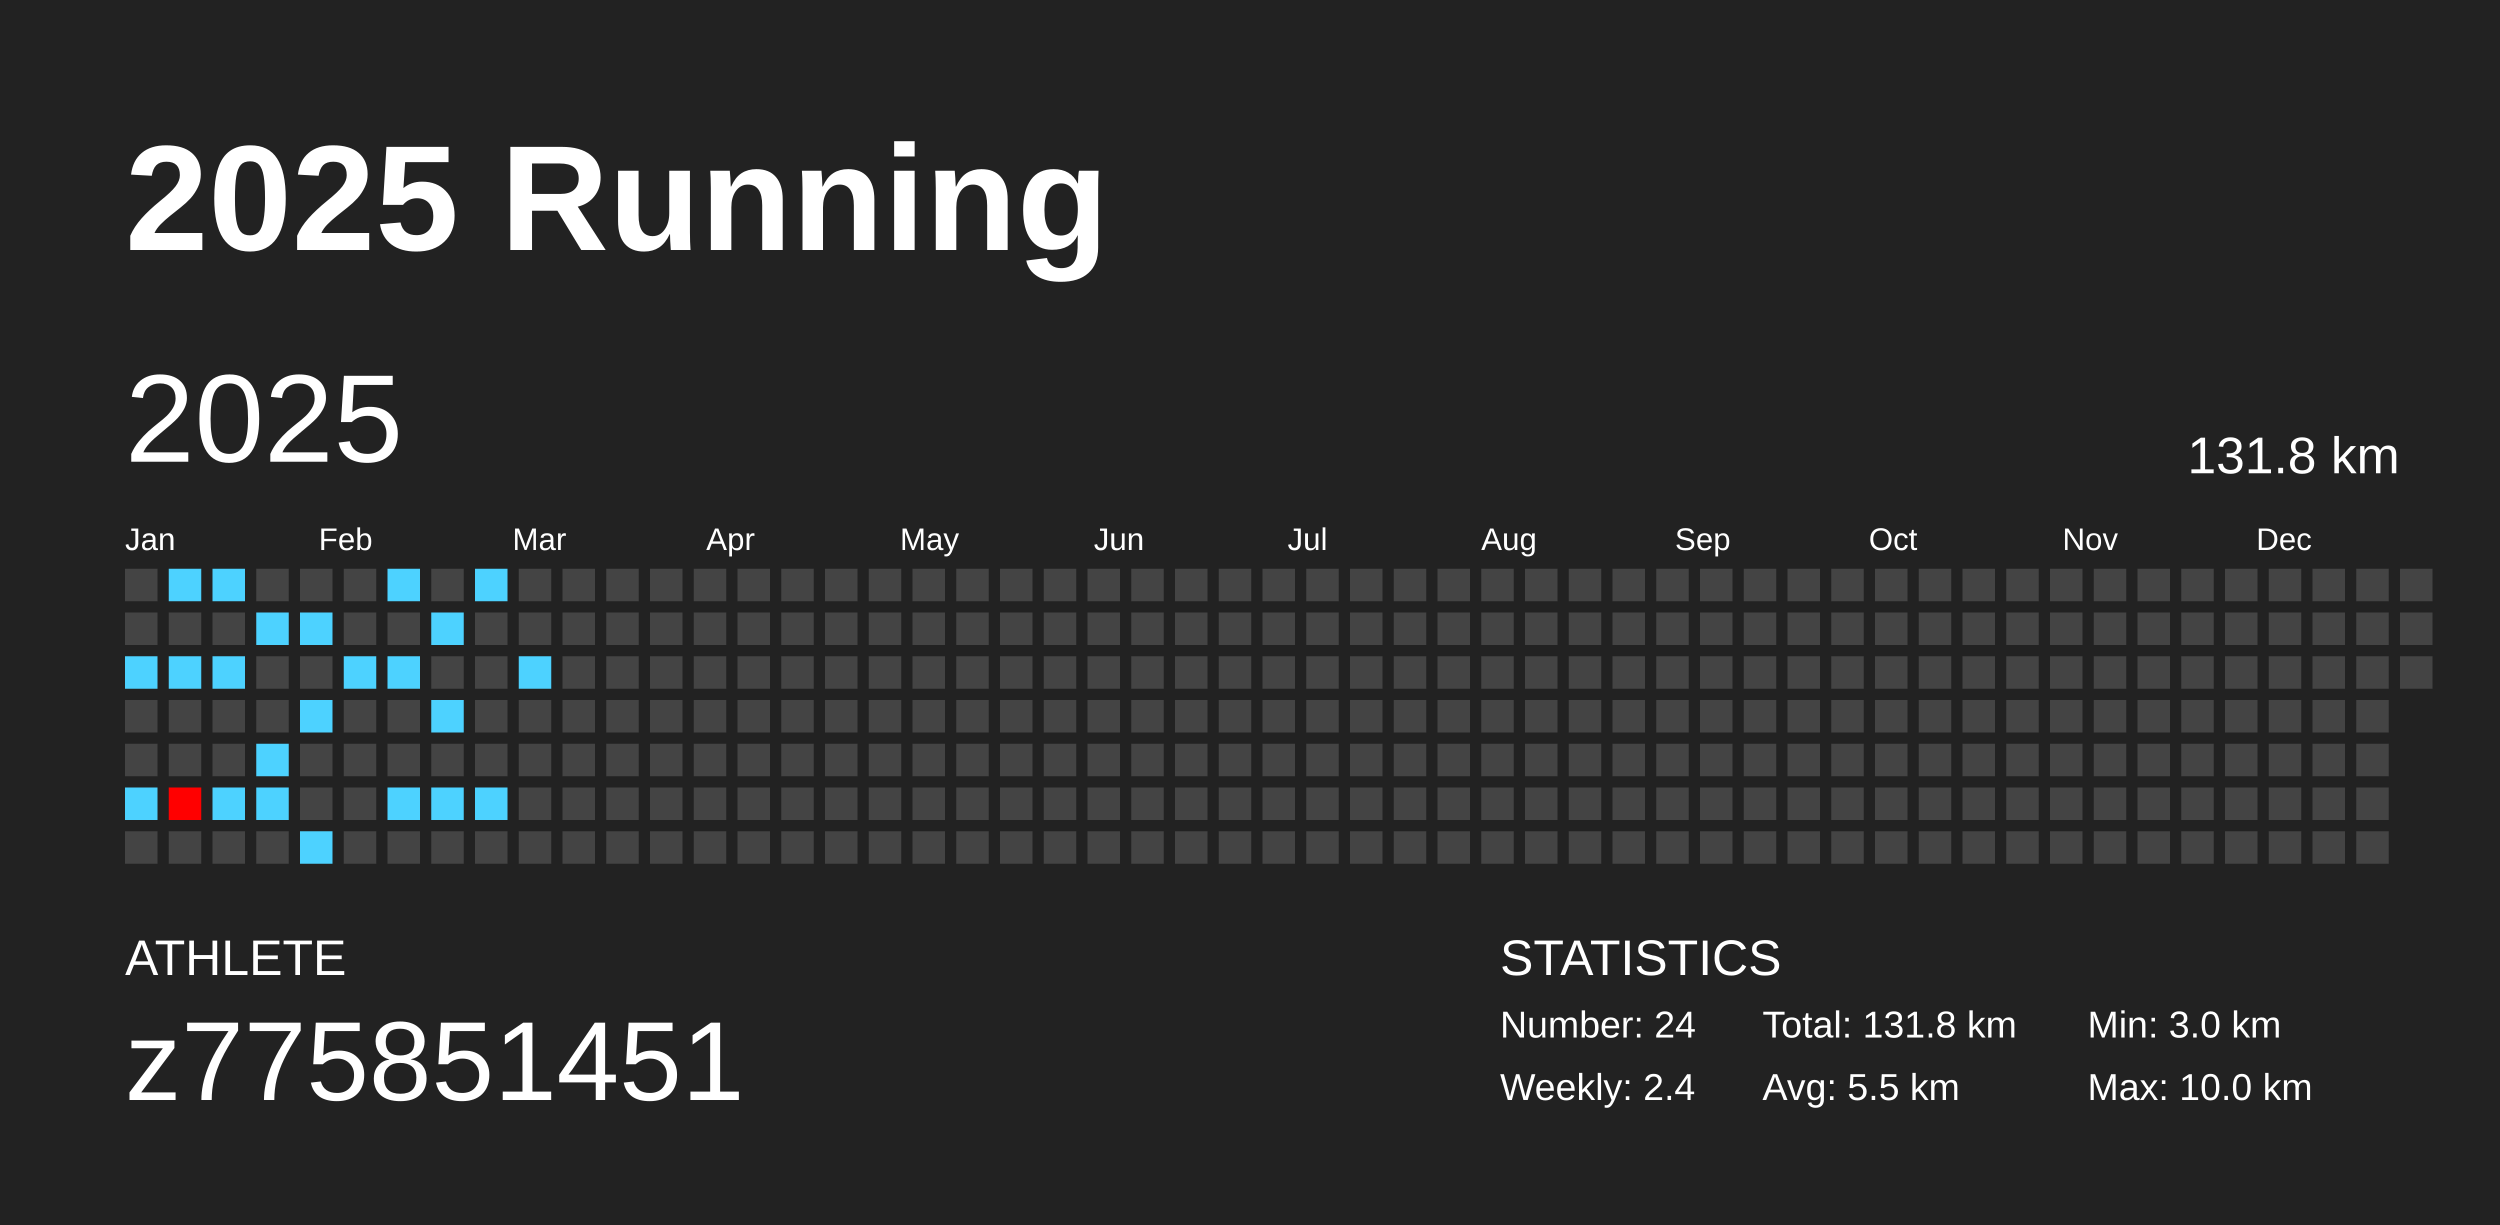
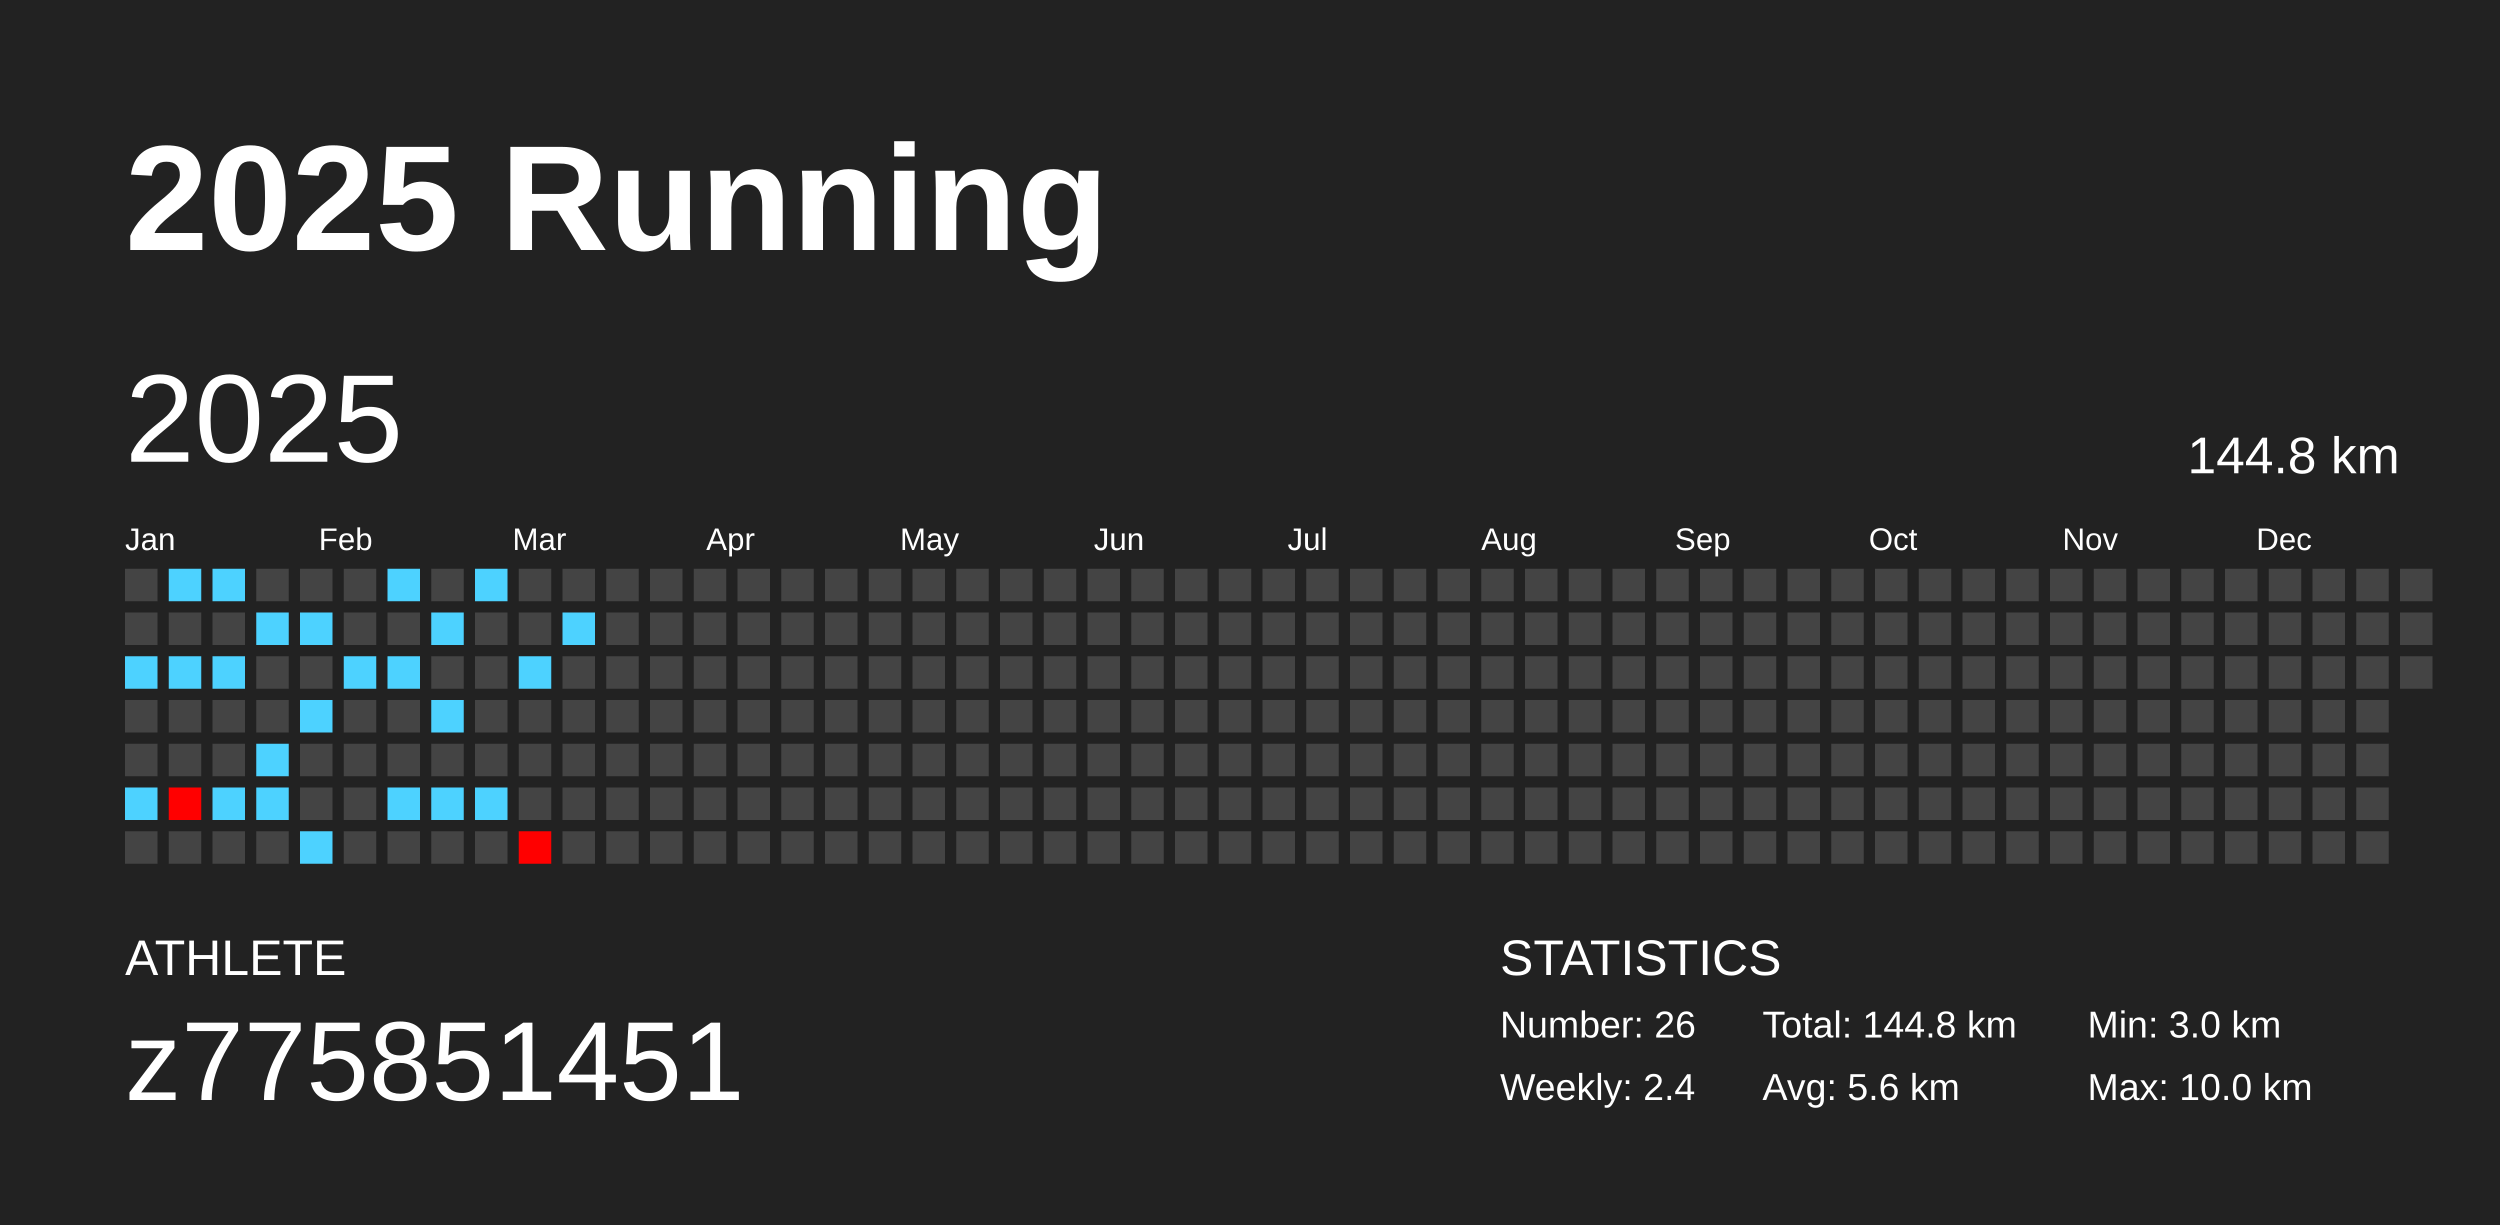
<svg xmlns="http://www.w3.org/2000/svg" baseProfile="full" height="98mm" version="1.1" viewBox="0,0,200,98" width="200mm">
  <defs />
  <rect fill="#222222" height="98" width="200" x="0" y="0" />
  <text fill="#FFFFFF" style="font-size:12px; font-family:Arial; font-weight:bold;" x="10" y="20">2025 Running</text>
  <text fill="#FFFFFF" style="font-size:4px; font-family:Arial" x="10" y="78">ATHLETE</text>
  <text fill="#FFFFFF" style="font-size:9px; font-family:Arial" x="10" y="88">z775851451</text>
  <text fill="#FFFFFF" style="font-size:4px; font-family:Arial" x="120" y="78">STATISTICS</text>
-   <text fill="#FFFFFF" style="font-size:3px; font-family:Arial" x="120" y="83">Number: 24</text>
+   <text fill="#FFFFFF" style="font-size:3px; font-family:Arial" x="120" y="83">Number: 26</text>
  <text fill="#FFFFFF" style="font-size:3px; font-family:Arial" x="120" y="88">Weekly: 2.4</text>
-   <text fill="#FFFFFF" style="font-size:3px; font-family:Arial" x="141" y="83">Total: 131.8 km</text>
-   <text fill="#FFFFFF" style="font-size:3px; font-family:Arial" x="141" y="88">Avg: 5.5 km</text>
+   <text fill="#FFFFFF" style="font-size:3px; font-family:Arial" x="141" y="83">Total: 144.8 km</text>
+   <text fill="#FFFFFF" style="font-size:3px; font-family:Arial" x="141" y="88">Avg: 5.6 km</text>
  <text fill="#FFFFFF" style="font-size:3px; font-family:Arial" x="167" y="83">Min: 3.0 km</text>
  <text fill="#FFFFFF" style="font-size:3px; font-family:Arial" x="167" y="88">Max: 10.0 km</text>
  <text dominant-baseline="hanging" fill="#FFFFFF" style="font-size:10.0px; font-family:Arial;" x="10" y="30">2025</text>
-   <text dominant-baseline="hanging" fill="#FFFFFF" style="font-size:4.125px; font-family:Arial;" x="175" y="35">131.8 km</text>
+   <text dominant-baseline="hanging" fill="#FFFFFF" style="font-size:4.125px; font-family:Arial;" x="175" y="35">144.8 km</text>
  <text fill="#FFFFFF" style="font-size:2.5px; font-family:Arial" x="10.0" y="44">Jan</text>
  <text fill="#FFFFFF" style="font-size:2.5px; font-family:Arial" x="25.5" y="44">Feb</text>
  <text fill="#FFFFFF" style="font-size:2.5px; font-family:Arial" x="41.0" y="44">Mar</text>
  <text fill="#FFFFFF" style="font-size:2.5px; font-family:Arial" x="56.5" y="44">Apr</text>
  <text fill="#FFFFFF" style="font-size:2.5px; font-family:Arial" x="72.0" y="44">May</text>
  <text fill="#FFFFFF" style="font-size:2.5px; font-family:Arial" x="87.5" y="44">Jun</text>
  <text fill="#FFFFFF" style="font-size:2.5px; font-family:Arial" x="103.0" y="44">Jul</text>
  <text fill="#FFFFFF" style="font-size:2.5px; font-family:Arial" x="118.5" y="44">Aug</text>
  <text fill="#FFFFFF" style="font-size:2.5px; font-family:Arial" x="134.0" y="44">Sep</text>
  <text fill="#FFFFFF" style="font-size:2.5px; font-family:Arial" x="149.5" y="44">Oct</text>
  <text fill="#FFFFFF" style="font-size:2.5px; font-family:Arial" x="165.0" y="44">Nov</text>
  <text fill="#FFFFFF" style="font-size:2.5px; font-family:Arial" x="180.5" y="44">Dec</text>
  <rect fill="#444444" height="2.6" width="2.6" x="10.0" y="45.5" />
  <rect fill="#444444" height="2.6" width="2.6" x="10.0" y="49.0" />
  <rect fill="#4dd2ff" height="2.6" width="2.6" x="10.0" y="52.5" />
  <rect fill="#444444" height="2.6" width="2.6" x="10.0" y="56.0" />
  <rect fill="#444444" height="2.6" width="2.6" x="10.0" y="59.5" />
  <rect fill="#4dd2ff" height="2.6" width="2.6" x="10.0" y="63.0" />
  <rect fill="#444444" height="2.6" width="2.6" x="10.0" y="66.5" />
  <rect fill="#4dd2ff" height="2.6" width="2.6" x="13.5" y="45.5" />
  <rect fill="#444444" height="2.6" width="2.6" x="13.5" y="49.0" />
  <rect fill="#4dd2ff" height="2.6" width="2.6" x="13.5" y="52.5" />
  <rect fill="#444444" height="2.6" width="2.6" x="13.5" y="56.0" />
  <rect fill="#444444" height="2.6" width="2.6" x="13.5" y="59.5" />
  <rect fill="#ff0000" height="2.6" width="2.6" x="13.5" y="63.0" />
  <rect fill="#444444" height="2.6" width="2.6" x="13.5" y="66.5" />
  <rect fill="#4dd2ff" height="2.6" width="2.6" x="17.0" y="45.5" />
  <rect fill="#444444" height="2.6" width="2.6" x="17.0" y="49.0" />
  <rect fill="#4dd2ff" height="2.6" width="2.6" x="17.0" y="52.5" />
  <rect fill="#444444" height="2.6" width="2.6" x="17.0" y="56.0" />
  <rect fill="#444444" height="2.6" width="2.6" x="17.0" y="59.5" />
  <rect fill="#4dd2ff" height="2.6" width="2.6" x="17.0" y="63.0" />
  <rect fill="#444444" height="2.6" width="2.6" x="17.0" y="66.5" />
  <rect fill="#444444" height="2.6" width="2.6" x="20.5" y="45.5" />
  <rect fill="#4dd2ff" height="2.6" width="2.6" x="20.5" y="49.0" />
  <rect fill="#444444" height="2.6" width="2.6" x="20.5" y="52.5" />
  <rect fill="#444444" height="2.6" width="2.6" x="20.5" y="56.0" />
  <rect fill="#4dd2ff" height="2.6" width="2.6" x="20.5" y="59.5" />
  <rect fill="#4dd2ff" height="2.6" width="2.6" x="20.5" y="63.0" />
  <rect fill="#444444" height="2.6" width="2.6" x="20.5" y="66.5" />
  <rect fill="#444444" height="2.6" width="2.6" x="24.0" y="45.5" />
  <rect fill="#4dd2ff" height="2.6" width="2.6" x="24.0" y="49.0" />
  <rect fill="#444444" height="2.6" width="2.6" x="24.0" y="52.5" />
  <rect fill="#4dd2ff" height="2.6" width="2.6" x="24.0" y="56.0" />
  <rect fill="#444444" height="2.6" width="2.6" x="24.0" y="59.5" />
  <rect fill="#444444" height="2.6" width="2.6" x="24.0" y="63.0" />
  <rect fill="#4dd2ff" height="2.6" width="2.6" x="24.0" y="66.5" />
  <rect fill="#444444" height="2.6" width="2.6" x="27.5" y="45.5" />
  <rect fill="#444444" height="2.6" width="2.6" x="27.5" y="49.0" />
  <rect fill="#4dd2ff" height="2.6" width="2.6" x="27.5" y="52.5" />
  <rect fill="#444444" height="2.6" width="2.6" x="27.5" y="56.0" />
  <rect fill="#444444" height="2.6" width="2.6" x="27.5" y="59.5" />
  <rect fill="#444444" height="2.6" width="2.6" x="27.5" y="63.0" />
  <rect fill="#444444" height="2.6" width="2.6" x="27.5" y="66.5" />
  <rect fill="#4dd2ff" height="2.6" width="2.6" x="31.0" y="45.5" />
  <rect fill="#444444" height="2.6" width="2.6" x="31.0" y="49.0" />
  <rect fill="#4dd2ff" height="2.6" width="2.6" x="31.0" y="52.5" />
  <rect fill="#444444" height="2.6" width="2.6" x="31.0" y="56.0" />
  <rect fill="#444444" height="2.6" width="2.6" x="31.0" y="59.5" />
  <rect fill="#4dd2ff" height="2.6" width="2.6" x="31.0" y="63.0" />
  <rect fill="#444444" height="2.6" width="2.6" x="31.0" y="66.5" />
  <rect fill="#444444" height="2.6" width="2.6" x="34.5" y="45.5" />
  <rect fill="#4dd2ff" height="2.6" width="2.6" x="34.5" y="49.0" />
  <rect fill="#444444" height="2.6" width="2.6" x="34.5" y="52.5" />
  <rect fill="#4dd2ff" height="2.6" width="2.6" x="34.5" y="56.0" />
  <rect fill="#444444" height="2.6" width="2.6" x="34.5" y="59.5" />
  <rect fill="#4dd2ff" height="2.6" width="2.6" x="34.5" y="63.0" />
  <rect fill="#444444" height="2.6" width="2.6" x="34.5" y="66.5" />
  <rect fill="#4dd2ff" height="2.6" width="2.6" x="38.0" y="45.5" />
  <rect fill="#444444" height="2.6" width="2.6" x="38.0" y="49.0" />
  <rect fill="#444444" height="2.6" width="2.6" x="38.0" y="52.5" />
  <rect fill="#444444" height="2.6" width="2.6" x="38.0" y="56.0" />
  <rect fill="#444444" height="2.6" width="2.6" x="38.0" y="59.5" />
  <rect fill="#4dd2ff" height="2.6" width="2.6" x="38.0" y="63.0" />
  <rect fill="#444444" height="2.6" width="2.6" x="38.0" y="66.5" />
  <rect fill="#444444" height="2.6" width="2.6" x="41.5" y="45.5" />
  <rect fill="#444444" height="2.6" width="2.6" x="41.5" y="49.0" />
  <rect fill="#4dd2ff" height="2.6" width="2.6" x="41.5" y="52.5" />
  <rect fill="#444444" height="2.6" width="2.6" x="41.5" y="56.0" />
  <rect fill="#444444" height="2.6" width="2.6" x="41.5" y="59.5" />
  <rect fill="#444444" height="2.6" width="2.6" x="41.5" y="63.0" />
-   <rect fill="#444444" height="2.6" width="2.6" x="41.5" y="66.5" />
+   <rect fill="#ff0000" height="2.6" width="2.6" x="41.5" y="66.5" />
  <rect fill="#444444" height="2.6" width="2.6" x="45.0" y="45.5" />
-   <rect fill="#444444" height="2.6" width="2.6" x="45.0" y="49.0" />
+   <rect fill="#4dd2ff" height="2.6" width="2.6" x="45.0" y="49.0" />
  <rect fill="#444444" height="2.6" width="2.6" x="45.0" y="52.5" />
  <rect fill="#444444" height="2.6" width="2.6" x="45.0" y="56.0" />
  <rect fill="#444444" height="2.6" width="2.6" x="45.0" y="59.5" />
  <rect fill="#444444" height="2.6" width="2.6" x="45.0" y="63.0" />
  <rect fill="#444444" height="2.6" width="2.6" x="45.0" y="66.5" />
  <rect fill="#444444" height="2.6" width="2.6" x="48.5" y="45.5" />
  <rect fill="#444444" height="2.6" width="2.6" x="48.5" y="49.0" />
  <rect fill="#444444" height="2.6" width="2.6" x="48.5" y="52.5" />
  <rect fill="#444444" height="2.6" width="2.6" x="48.5" y="56.0" />
  <rect fill="#444444" height="2.6" width="2.6" x="48.5" y="59.5" />
  <rect fill="#444444" height="2.6" width="2.6" x="48.5" y="63.0" />
  <rect fill="#444444" height="2.6" width="2.6" x="48.5" y="66.5" />
  <rect fill="#444444" height="2.6" width="2.6" x="52.0" y="45.5" />
  <rect fill="#444444" height="2.6" width="2.6" x="52.0" y="49.0" />
  <rect fill="#444444" height="2.6" width="2.6" x="52.0" y="52.5" />
  <rect fill="#444444" height="2.6" width="2.6" x="52.0" y="56.0" />
  <rect fill="#444444" height="2.6" width="2.6" x="52.0" y="59.5" />
  <rect fill="#444444" height="2.6" width="2.6" x="52.0" y="63.0" />
  <rect fill="#444444" height="2.6" width="2.6" x="52.0" y="66.5" />
  <rect fill="#444444" height="2.6" width="2.6" x="55.5" y="45.5" />
  <rect fill="#444444" height="2.6" width="2.6" x="55.5" y="49.0" />
  <rect fill="#444444" height="2.6" width="2.6" x="55.5" y="52.5" />
  <rect fill="#444444" height="2.6" width="2.6" x="55.5" y="56.0" />
  <rect fill="#444444" height="2.6" width="2.6" x="55.5" y="59.5" />
  <rect fill="#444444" height="2.6" width="2.6" x="55.5" y="63.0" />
  <rect fill="#444444" height="2.6" width="2.6" x="55.5" y="66.5" />
  <rect fill="#444444" height="2.6" width="2.6" x="59.0" y="45.5" />
  <rect fill="#444444" height="2.6" width="2.6" x="59.0" y="49.0" />
  <rect fill="#444444" height="2.6" width="2.6" x="59.0" y="52.5" />
  <rect fill="#444444" height="2.6" width="2.6" x="59.0" y="56.0" />
  <rect fill="#444444" height="2.6" width="2.6" x="59.0" y="59.5" />
  <rect fill="#444444" height="2.6" width="2.6" x="59.0" y="63.0" />
  <rect fill="#444444" height="2.6" width="2.6" x="59.0" y="66.5" />
  <rect fill="#444444" height="2.6" width="2.6" x="62.5" y="45.5" />
  <rect fill="#444444" height="2.6" width="2.6" x="62.5" y="49.0" />
  <rect fill="#444444" height="2.6" width="2.6" x="62.5" y="52.5" />
  <rect fill="#444444" height="2.6" width="2.6" x="62.5" y="56.0" />
  <rect fill="#444444" height="2.6" width="2.6" x="62.5" y="59.5" />
  <rect fill="#444444" height="2.6" width="2.6" x="62.5" y="63.0" />
  <rect fill="#444444" height="2.6" width="2.6" x="62.5" y="66.5" />
  <rect fill="#444444" height="2.6" width="2.6" x="66.0" y="45.5" />
  <rect fill="#444444" height="2.6" width="2.6" x="66.0" y="49.0" />
  <rect fill="#444444" height="2.6" width="2.6" x="66.0" y="52.5" />
  <rect fill="#444444" height="2.6" width="2.6" x="66.0" y="56.0" />
  <rect fill="#444444" height="2.6" width="2.6" x="66.0" y="59.5" />
  <rect fill="#444444" height="2.6" width="2.6" x="66.0" y="63.0" />
  <rect fill="#444444" height="2.6" width="2.6" x="66.0" y="66.5" />
  <rect fill="#444444" height="2.6" width="2.6" x="69.5" y="45.5" />
  <rect fill="#444444" height="2.6" width="2.6" x="69.5" y="49.0" />
  <rect fill="#444444" height="2.6" width="2.6" x="69.5" y="52.5" />
  <rect fill="#444444" height="2.6" width="2.6" x="69.5" y="56.0" />
  <rect fill="#444444" height="2.6" width="2.6" x="69.5" y="59.5" />
  <rect fill="#444444" height="2.6" width="2.6" x="69.5" y="63.0" />
  <rect fill="#444444" height="2.6" width="2.6" x="69.5" y="66.5" />
  <rect fill="#444444" height="2.6" width="2.6" x="73.0" y="45.5" />
  <rect fill="#444444" height="2.6" width="2.6" x="73.0" y="49.0" />
  <rect fill="#444444" height="2.6" width="2.6" x="73.0" y="52.5" />
  <rect fill="#444444" height="2.6" width="2.6" x="73.0" y="56.0" />
  <rect fill="#444444" height="2.6" width="2.6" x="73.0" y="59.5" />
  <rect fill="#444444" height="2.6" width="2.6" x="73.0" y="63.0" />
  <rect fill="#444444" height="2.6" width="2.6" x="73.0" y="66.5" />
  <rect fill="#444444" height="2.6" width="2.6" x="76.5" y="45.5" />
  <rect fill="#444444" height="2.6" width="2.6" x="76.5" y="49.0" />
  <rect fill="#444444" height="2.6" width="2.6" x="76.5" y="52.5" />
  <rect fill="#444444" height="2.6" width="2.6" x="76.5" y="56.0" />
  <rect fill="#444444" height="2.6" width="2.6" x="76.5" y="59.5" />
  <rect fill="#444444" height="2.6" width="2.6" x="76.5" y="63.0" />
  <rect fill="#444444" height="2.6" width="2.6" x="76.5" y="66.5" />
  <rect fill="#444444" height="2.6" width="2.6" x="80.0" y="45.5" />
  <rect fill="#444444" height="2.6" width="2.6" x="80.0" y="49.0" />
  <rect fill="#444444" height="2.6" width="2.6" x="80.0" y="52.5" />
  <rect fill="#444444" height="2.6" width="2.6" x="80.0" y="56.0" />
  <rect fill="#444444" height="2.6" width="2.6" x="80.0" y="59.5" />
  <rect fill="#444444" height="2.6" width="2.6" x="80.0" y="63.0" />
  <rect fill="#444444" height="2.6" width="2.6" x="80.0" y="66.5" />
  <rect fill="#444444" height="2.6" width="2.6" x="83.5" y="45.5" />
  <rect fill="#444444" height="2.6" width="2.6" x="83.5" y="49.0" />
  <rect fill="#444444" height="2.6" width="2.6" x="83.5" y="52.5" />
  <rect fill="#444444" height="2.6" width="2.6" x="83.5" y="56.0" />
  <rect fill="#444444" height="2.6" width="2.6" x="83.5" y="59.5" />
  <rect fill="#444444" height="2.6" width="2.6" x="83.5" y="63.0" />
  <rect fill="#444444" height="2.6" width="2.6" x="83.5" y="66.5" />
  <rect fill="#444444" height="2.6" width="2.6" x="87.0" y="45.5" />
  <rect fill="#444444" height="2.6" width="2.6" x="87.0" y="49.0" />
  <rect fill="#444444" height="2.6" width="2.6" x="87.0" y="52.5" />
  <rect fill="#444444" height="2.6" width="2.6" x="87.0" y="56.0" />
  <rect fill="#444444" height="2.6" width="2.6" x="87.0" y="59.5" />
  <rect fill="#444444" height="2.6" width="2.6" x="87.0" y="63.0" />
  <rect fill="#444444" height="2.6" width="2.6" x="87.0" y="66.5" />
  <rect fill="#444444" height="2.6" width="2.6" x="90.5" y="45.5" />
  <rect fill="#444444" height="2.6" width="2.6" x="90.5" y="49.0" />
  <rect fill="#444444" height="2.6" width="2.6" x="90.5" y="52.5" />
  <rect fill="#444444" height="2.6" width="2.6" x="90.5" y="56.0" />
  <rect fill="#444444" height="2.6" width="2.6" x="90.5" y="59.5" />
  <rect fill="#444444" height="2.6" width="2.6" x="90.5" y="63.0" />
  <rect fill="#444444" height="2.6" width="2.6" x="90.5" y="66.5" />
  <rect fill="#444444" height="2.6" width="2.6" x="94.0" y="45.5" />
  <rect fill="#444444" height="2.6" width="2.6" x="94.0" y="49.0" />
  <rect fill="#444444" height="2.6" width="2.6" x="94.0" y="52.5" />
  <rect fill="#444444" height="2.6" width="2.6" x="94.0" y="56.0" />
  <rect fill="#444444" height="2.6" width="2.6" x="94.0" y="59.5" />
  <rect fill="#444444" height="2.6" width="2.6" x="94.0" y="63.0" />
  <rect fill="#444444" height="2.6" width="2.6" x="94.0" y="66.5" />
  <rect fill="#444444" height="2.6" width="2.6" x="97.5" y="45.5" />
  <rect fill="#444444" height="2.6" width="2.6" x="97.5" y="49.0" />
  <rect fill="#444444" height="2.6" width="2.6" x="97.5" y="52.5" />
  <rect fill="#444444" height="2.6" width="2.6" x="97.5" y="56.0" />
  <rect fill="#444444" height="2.6" width="2.6" x="97.5" y="59.5" />
  <rect fill="#444444" height="2.6" width="2.6" x="97.5" y="63.0" />
  <rect fill="#444444" height="2.6" width="2.6" x="97.5" y="66.5" />
  <rect fill="#444444" height="2.6" width="2.6" x="101.0" y="45.5" />
  <rect fill="#444444" height="2.6" width="2.6" x="101.0" y="49.0" />
  <rect fill="#444444" height="2.6" width="2.6" x="101.0" y="52.5" />
  <rect fill="#444444" height="2.6" width="2.6" x="101.0" y="56.0" />
  <rect fill="#444444" height="2.6" width="2.6" x="101.0" y="59.5" />
  <rect fill="#444444" height="2.6" width="2.6" x="101.0" y="63.0" />
  <rect fill="#444444" height="2.6" width="2.6" x="101.0" y="66.5" />
  <rect fill="#444444" height="2.6" width="2.6" x="104.5" y="45.5" />
  <rect fill="#444444" height="2.6" width="2.6" x="104.5" y="49.0" />
  <rect fill="#444444" height="2.6" width="2.6" x="104.5" y="52.5" />
  <rect fill="#444444" height="2.6" width="2.6" x="104.5" y="56.0" />
  <rect fill="#444444" height="2.6" width="2.6" x="104.5" y="59.5" />
  <rect fill="#444444" height="2.6" width="2.6" x="104.5" y="63.0" />
  <rect fill="#444444" height="2.6" width="2.6" x="104.5" y="66.5" />
  <rect fill="#444444" height="2.6" width="2.6" x="108.0" y="45.5" />
  <rect fill="#444444" height="2.6" width="2.6" x="108.0" y="49.0" />
  <rect fill="#444444" height="2.6" width="2.6" x="108.0" y="52.5" />
  <rect fill="#444444" height="2.6" width="2.6" x="108.0" y="56.0" />
  <rect fill="#444444" height="2.6" width="2.6" x="108.0" y="59.5" />
  <rect fill="#444444" height="2.6" width="2.6" x="108.0" y="63.0" />
  <rect fill="#444444" height="2.6" width="2.6" x="108.0" y="66.5" />
  <rect fill="#444444" height="2.6" width="2.6" x="111.5" y="45.5" />
  <rect fill="#444444" height="2.6" width="2.6" x="111.5" y="49.0" />
  <rect fill="#444444" height="2.6" width="2.6" x="111.5" y="52.5" />
  <rect fill="#444444" height="2.6" width="2.6" x="111.5" y="56.0" />
  <rect fill="#444444" height="2.6" width="2.6" x="111.5" y="59.5" />
  <rect fill="#444444" height="2.6" width="2.6" x="111.5" y="63.0" />
  <rect fill="#444444" height="2.6" width="2.6" x="111.5" y="66.5" />
  <rect fill="#444444" height="2.6" width="2.6" x="115.0" y="45.5" />
  <rect fill="#444444" height="2.6" width="2.6" x="115.0" y="49.0" />
  <rect fill="#444444" height="2.6" width="2.6" x="115.0" y="52.5" />
  <rect fill="#444444" height="2.6" width="2.6" x="115.0" y="56.0" />
  <rect fill="#444444" height="2.6" width="2.6" x="115.0" y="59.5" />
  <rect fill="#444444" height="2.6" width="2.6" x="115.0" y="63.0" />
  <rect fill="#444444" height="2.6" width="2.6" x="115.0" y="66.5" />
  <rect fill="#444444" height="2.6" width="2.6" x="118.5" y="45.5" />
  <rect fill="#444444" height="2.6" width="2.6" x="118.5" y="49.0" />
  <rect fill="#444444" height="2.6" width="2.6" x="118.5" y="52.5" />
  <rect fill="#444444" height="2.6" width="2.6" x="118.5" y="56.0" />
  <rect fill="#444444" height="2.6" width="2.6" x="118.5" y="59.5" />
  <rect fill="#444444" height="2.6" width="2.6" x="118.5" y="63.0" />
  <rect fill="#444444" height="2.6" width="2.6" x="118.5" y="66.5" />
  <rect fill="#444444" height="2.6" width="2.6" x="122.0" y="45.5" />
  <rect fill="#444444" height="2.6" width="2.6" x="122.0" y="49.0" />
  <rect fill="#444444" height="2.6" width="2.6" x="122.0" y="52.5" />
  <rect fill="#444444" height="2.6" width="2.6" x="122.0" y="56.0" />
  <rect fill="#444444" height="2.6" width="2.6" x="122.0" y="59.5" />
  <rect fill="#444444" height="2.6" width="2.6" x="122.0" y="63.0" />
  <rect fill="#444444" height="2.6" width="2.6" x="122.0" y="66.5" />
  <rect fill="#444444" height="2.6" width="2.6" x="125.5" y="45.5" />
  <rect fill="#444444" height="2.6" width="2.6" x="125.5" y="49.0" />
  <rect fill="#444444" height="2.6" width="2.6" x="125.5" y="52.5" />
  <rect fill="#444444" height="2.6" width="2.6" x="125.5" y="56.0" />
  <rect fill="#444444" height="2.6" width="2.6" x="125.5" y="59.5" />
  <rect fill="#444444" height="2.6" width="2.6" x="125.5" y="63.0" />
  <rect fill="#444444" height="2.6" width="2.6" x="125.5" y="66.5" />
  <rect fill="#444444" height="2.6" width="2.6" x="129.0" y="45.5" />
  <rect fill="#444444" height="2.6" width="2.6" x="129.0" y="49.0" />
  <rect fill="#444444" height="2.6" width="2.6" x="129.0" y="52.5" />
  <rect fill="#444444" height="2.6" width="2.6" x="129.0" y="56.0" />
  <rect fill="#444444" height="2.6" width="2.6" x="129.0" y="59.5" />
  <rect fill="#444444" height="2.6" width="2.6" x="129.0" y="63.0" />
  <rect fill="#444444" height="2.6" width="2.6" x="129.0" y="66.5" />
  <rect fill="#444444" height="2.6" width="2.6" x="132.5" y="45.5" />
  <rect fill="#444444" height="2.6" width="2.6" x="132.5" y="49.0" />
  <rect fill="#444444" height="2.6" width="2.6" x="132.5" y="52.5" />
  <rect fill="#444444" height="2.6" width="2.6" x="132.5" y="56.0" />
  <rect fill="#444444" height="2.6" width="2.6" x="132.5" y="59.5" />
  <rect fill="#444444" height="2.6" width="2.6" x="132.5" y="63.0" />
  <rect fill="#444444" height="2.6" width="2.6" x="132.5" y="66.5" />
  <rect fill="#444444" height="2.6" width="2.6" x="136.0" y="45.5" />
  <rect fill="#444444" height="2.6" width="2.6" x="136.0" y="49.0" />
  <rect fill="#444444" height="2.6" width="2.6" x="136.0" y="52.5" />
  <rect fill="#444444" height="2.6" width="2.6" x="136.0" y="56.0" />
  <rect fill="#444444" height="2.6" width="2.6" x="136.0" y="59.5" />
  <rect fill="#444444" height="2.6" width="2.6" x="136.0" y="63.0" />
  <rect fill="#444444" height="2.6" width="2.6" x="136.0" y="66.5" />
  <rect fill="#444444" height="2.6" width="2.6" x="139.5" y="45.5" />
  <rect fill="#444444" height="2.6" width="2.6" x="139.5" y="49.0" />
  <rect fill="#444444" height="2.6" width="2.6" x="139.5" y="52.5" />
  <rect fill="#444444" height="2.6" width="2.6" x="139.5" y="56.0" />
  <rect fill="#444444" height="2.6" width="2.6" x="139.5" y="59.5" />
  <rect fill="#444444" height="2.6" width="2.6" x="139.5" y="63.0" />
  <rect fill="#444444" height="2.6" width="2.6" x="139.5" y="66.5" />
  <rect fill="#444444" height="2.6" width="2.6" x="143.0" y="45.5" />
  <rect fill="#444444" height="2.6" width="2.6" x="143.0" y="49.0" />
  <rect fill="#444444" height="2.6" width="2.6" x="143.0" y="52.5" />
  <rect fill="#444444" height="2.6" width="2.6" x="143.0" y="56.0" />
  <rect fill="#444444" height="2.6" width="2.6" x="143.0" y="59.5" />
  <rect fill="#444444" height="2.6" width="2.6" x="143.0" y="63.0" />
  <rect fill="#444444" height="2.6" width="2.6" x="143.0" y="66.5" />
  <rect fill="#444444" height="2.6" width="2.6" x="146.5" y="45.5" />
  <rect fill="#444444" height="2.6" width="2.6" x="146.5" y="49.0" />
  <rect fill="#444444" height="2.6" width="2.6" x="146.5" y="52.5" />
  <rect fill="#444444" height="2.6" width="2.6" x="146.5" y="56.0" />
  <rect fill="#444444" height="2.6" width="2.6" x="146.5" y="59.5" />
  <rect fill="#444444" height="2.6" width="2.6" x="146.5" y="63.0" />
  <rect fill="#444444" height="2.6" width="2.6" x="146.5" y="66.5" />
  <rect fill="#444444" height="2.6" width="2.6" x="150.0" y="45.5" />
  <rect fill="#444444" height="2.6" width="2.6" x="150.0" y="49.0" />
  <rect fill="#444444" height="2.6" width="2.6" x="150.0" y="52.5" />
  <rect fill="#444444" height="2.6" width="2.6" x="150.0" y="56.0" />
  <rect fill="#444444" height="2.6" width="2.6" x="150.0" y="59.5" />
  <rect fill="#444444" height="2.6" width="2.6" x="150.0" y="63.0" />
  <rect fill="#444444" height="2.6" width="2.6" x="150.0" y="66.5" />
  <rect fill="#444444" height="2.6" width="2.6" x="153.5" y="45.5" />
  <rect fill="#444444" height="2.6" width="2.6" x="153.5" y="49.0" />
  <rect fill="#444444" height="2.6" width="2.6" x="153.5" y="52.5" />
  <rect fill="#444444" height="2.6" width="2.6" x="153.5" y="56.0" />
  <rect fill="#444444" height="2.6" width="2.6" x="153.5" y="59.5" />
  <rect fill="#444444" height="2.6" width="2.6" x="153.5" y="63.0" />
  <rect fill="#444444" height="2.6" width="2.6" x="153.5" y="66.5" />
  <rect fill="#444444" height="2.6" width="2.6" x="157.0" y="45.5" />
  <rect fill="#444444" height="2.6" width="2.6" x="157.0" y="49.0" />
  <rect fill="#444444" height="2.6" width="2.6" x="157.0" y="52.5" />
  <rect fill="#444444" height="2.6" width="2.6" x="157.0" y="56.0" />
  <rect fill="#444444" height="2.6" width="2.6" x="157.0" y="59.5" />
  <rect fill="#444444" height="2.6" width="2.6" x="157.0" y="63.0" />
  <rect fill="#444444" height="2.6" width="2.6" x="157.0" y="66.5" />
  <rect fill="#444444" height="2.6" width="2.6" x="160.5" y="45.5" />
  <rect fill="#444444" height="2.6" width="2.6" x="160.5" y="49.0" />
  <rect fill="#444444" height="2.6" width="2.6" x="160.5" y="52.5" />
  <rect fill="#444444" height="2.6" width="2.6" x="160.5" y="56.0" />
  <rect fill="#444444" height="2.6" width="2.6" x="160.5" y="59.5" />
  <rect fill="#444444" height="2.6" width="2.6" x="160.5" y="63.0" />
  <rect fill="#444444" height="2.6" width="2.6" x="160.5" y="66.5" />
  <rect fill="#444444" height="2.6" width="2.6" x="164.0" y="45.5" />
  <rect fill="#444444" height="2.6" width="2.6" x="164.0" y="49.0" />
  <rect fill="#444444" height="2.6" width="2.6" x="164.0" y="52.5" />
  <rect fill="#444444" height="2.6" width="2.6" x="164.0" y="56.0" />
  <rect fill="#444444" height="2.6" width="2.6" x="164.0" y="59.5" />
  <rect fill="#444444" height="2.6" width="2.6" x="164.0" y="63.0" />
  <rect fill="#444444" height="2.6" width="2.6" x="164.0" y="66.5" />
  <rect fill="#444444" height="2.6" width="2.6" x="167.5" y="45.5" />
  <rect fill="#444444" height="2.6" width="2.6" x="167.5" y="49.0" />
  <rect fill="#444444" height="2.6" width="2.6" x="167.5" y="52.5" />
  <rect fill="#444444" height="2.6" width="2.6" x="167.5" y="56.0" />
  <rect fill="#444444" height="2.6" width="2.6" x="167.5" y="59.5" />
  <rect fill="#444444" height="2.6" width="2.6" x="167.5" y="63.0" />
  <rect fill="#444444" height="2.6" width="2.6" x="167.5" y="66.5" />
  <rect fill="#444444" height="2.6" width="2.6" x="171.0" y="45.5" />
  <rect fill="#444444" height="2.6" width="2.6" x="171.0" y="49.0" />
  <rect fill="#444444" height="2.6" width="2.6" x="171.0" y="52.5" />
  <rect fill="#444444" height="2.6" width="2.6" x="171.0" y="56.0" />
  <rect fill="#444444" height="2.6" width="2.6" x="171.0" y="59.5" />
  <rect fill="#444444" height="2.6" width="2.6" x="171.0" y="63.0" />
  <rect fill="#444444" height="2.6" width="2.6" x="171.0" y="66.5" />
  <rect fill="#444444" height="2.6" width="2.6" x="174.5" y="45.5" />
  <rect fill="#444444" height="2.6" width="2.6" x="174.5" y="49.0" />
  <rect fill="#444444" height="2.6" width="2.6" x="174.5" y="52.5" />
  <rect fill="#444444" height="2.6" width="2.6" x="174.5" y="56.0" />
  <rect fill="#444444" height="2.6" width="2.6" x="174.5" y="59.5" />
  <rect fill="#444444" height="2.6" width="2.6" x="174.5" y="63.0" />
  <rect fill="#444444" height="2.6" width="2.6" x="174.5" y="66.5" />
  <rect fill="#444444" height="2.6" width="2.6" x="178.0" y="45.5" />
  <rect fill="#444444" height="2.6" width="2.6" x="178.0" y="49.0" />
  <rect fill="#444444" height="2.6" width="2.6" x="178.0" y="52.5" />
  <rect fill="#444444" height="2.6" width="2.6" x="178.0" y="56.0" />
  <rect fill="#444444" height="2.6" width="2.6" x="178.0" y="59.5" />
  <rect fill="#444444" height="2.6" width="2.6" x="178.0" y="63.0" />
  <rect fill="#444444" height="2.6" width="2.6" x="178.0" y="66.5" />
  <rect fill="#444444" height="2.6" width="2.6" x="181.5" y="45.5" />
  <rect fill="#444444" height="2.6" width="2.6" x="181.5" y="49.0" />
  <rect fill="#444444" height="2.6" width="2.6" x="181.5" y="52.5" />
  <rect fill="#444444" height="2.6" width="2.6" x="181.5" y="56.0" />
  <rect fill="#444444" height="2.6" width="2.6" x="181.5" y="59.5" />
  <rect fill="#444444" height="2.6" width="2.6" x="181.5" y="63.0" />
  <rect fill="#444444" height="2.6" width="2.6" x="181.5" y="66.5" />
  <rect fill="#444444" height="2.6" width="2.6" x="185.0" y="45.5" />
  <rect fill="#444444" height="2.6" width="2.6" x="185.0" y="49.0" />
  <rect fill="#444444" height="2.6" width="2.6" x="185.0" y="52.5" />
  <rect fill="#444444" height="2.6" width="2.6" x="185.0" y="56.0" />
  <rect fill="#444444" height="2.6" width="2.6" x="185.0" y="59.5" />
  <rect fill="#444444" height="2.6" width="2.6" x="185.0" y="63.0" />
  <rect fill="#444444" height="2.6" width="2.6" x="185.0" y="66.5" />
  <rect fill="#444444" height="2.6" width="2.6" x="188.5" y="45.5" />
  <rect fill="#444444" height="2.6" width="2.6" x="188.5" y="49.0" />
  <rect fill="#444444" height="2.6" width="2.6" x="188.5" y="52.5" />
  <rect fill="#444444" height="2.6" width="2.6" x="188.5" y="56.0" />
  <rect fill="#444444" height="2.6" width="2.6" x="188.5" y="59.5" />
  <rect fill="#444444" height="2.6" width="2.6" x="188.5" y="63.0" />
  <rect fill="#444444" height="2.6" width="2.6" x="188.5" y="66.5" />
  <rect fill="#444444" height="2.6" width="2.6" x="192.0" y="45.5" />
  <rect fill="#444444" height="2.6" width="2.6" x="192.0" y="49.0" />
  <rect fill="#444444" height="2.6" width="2.6" x="192.0" y="52.5" />
</svg>
